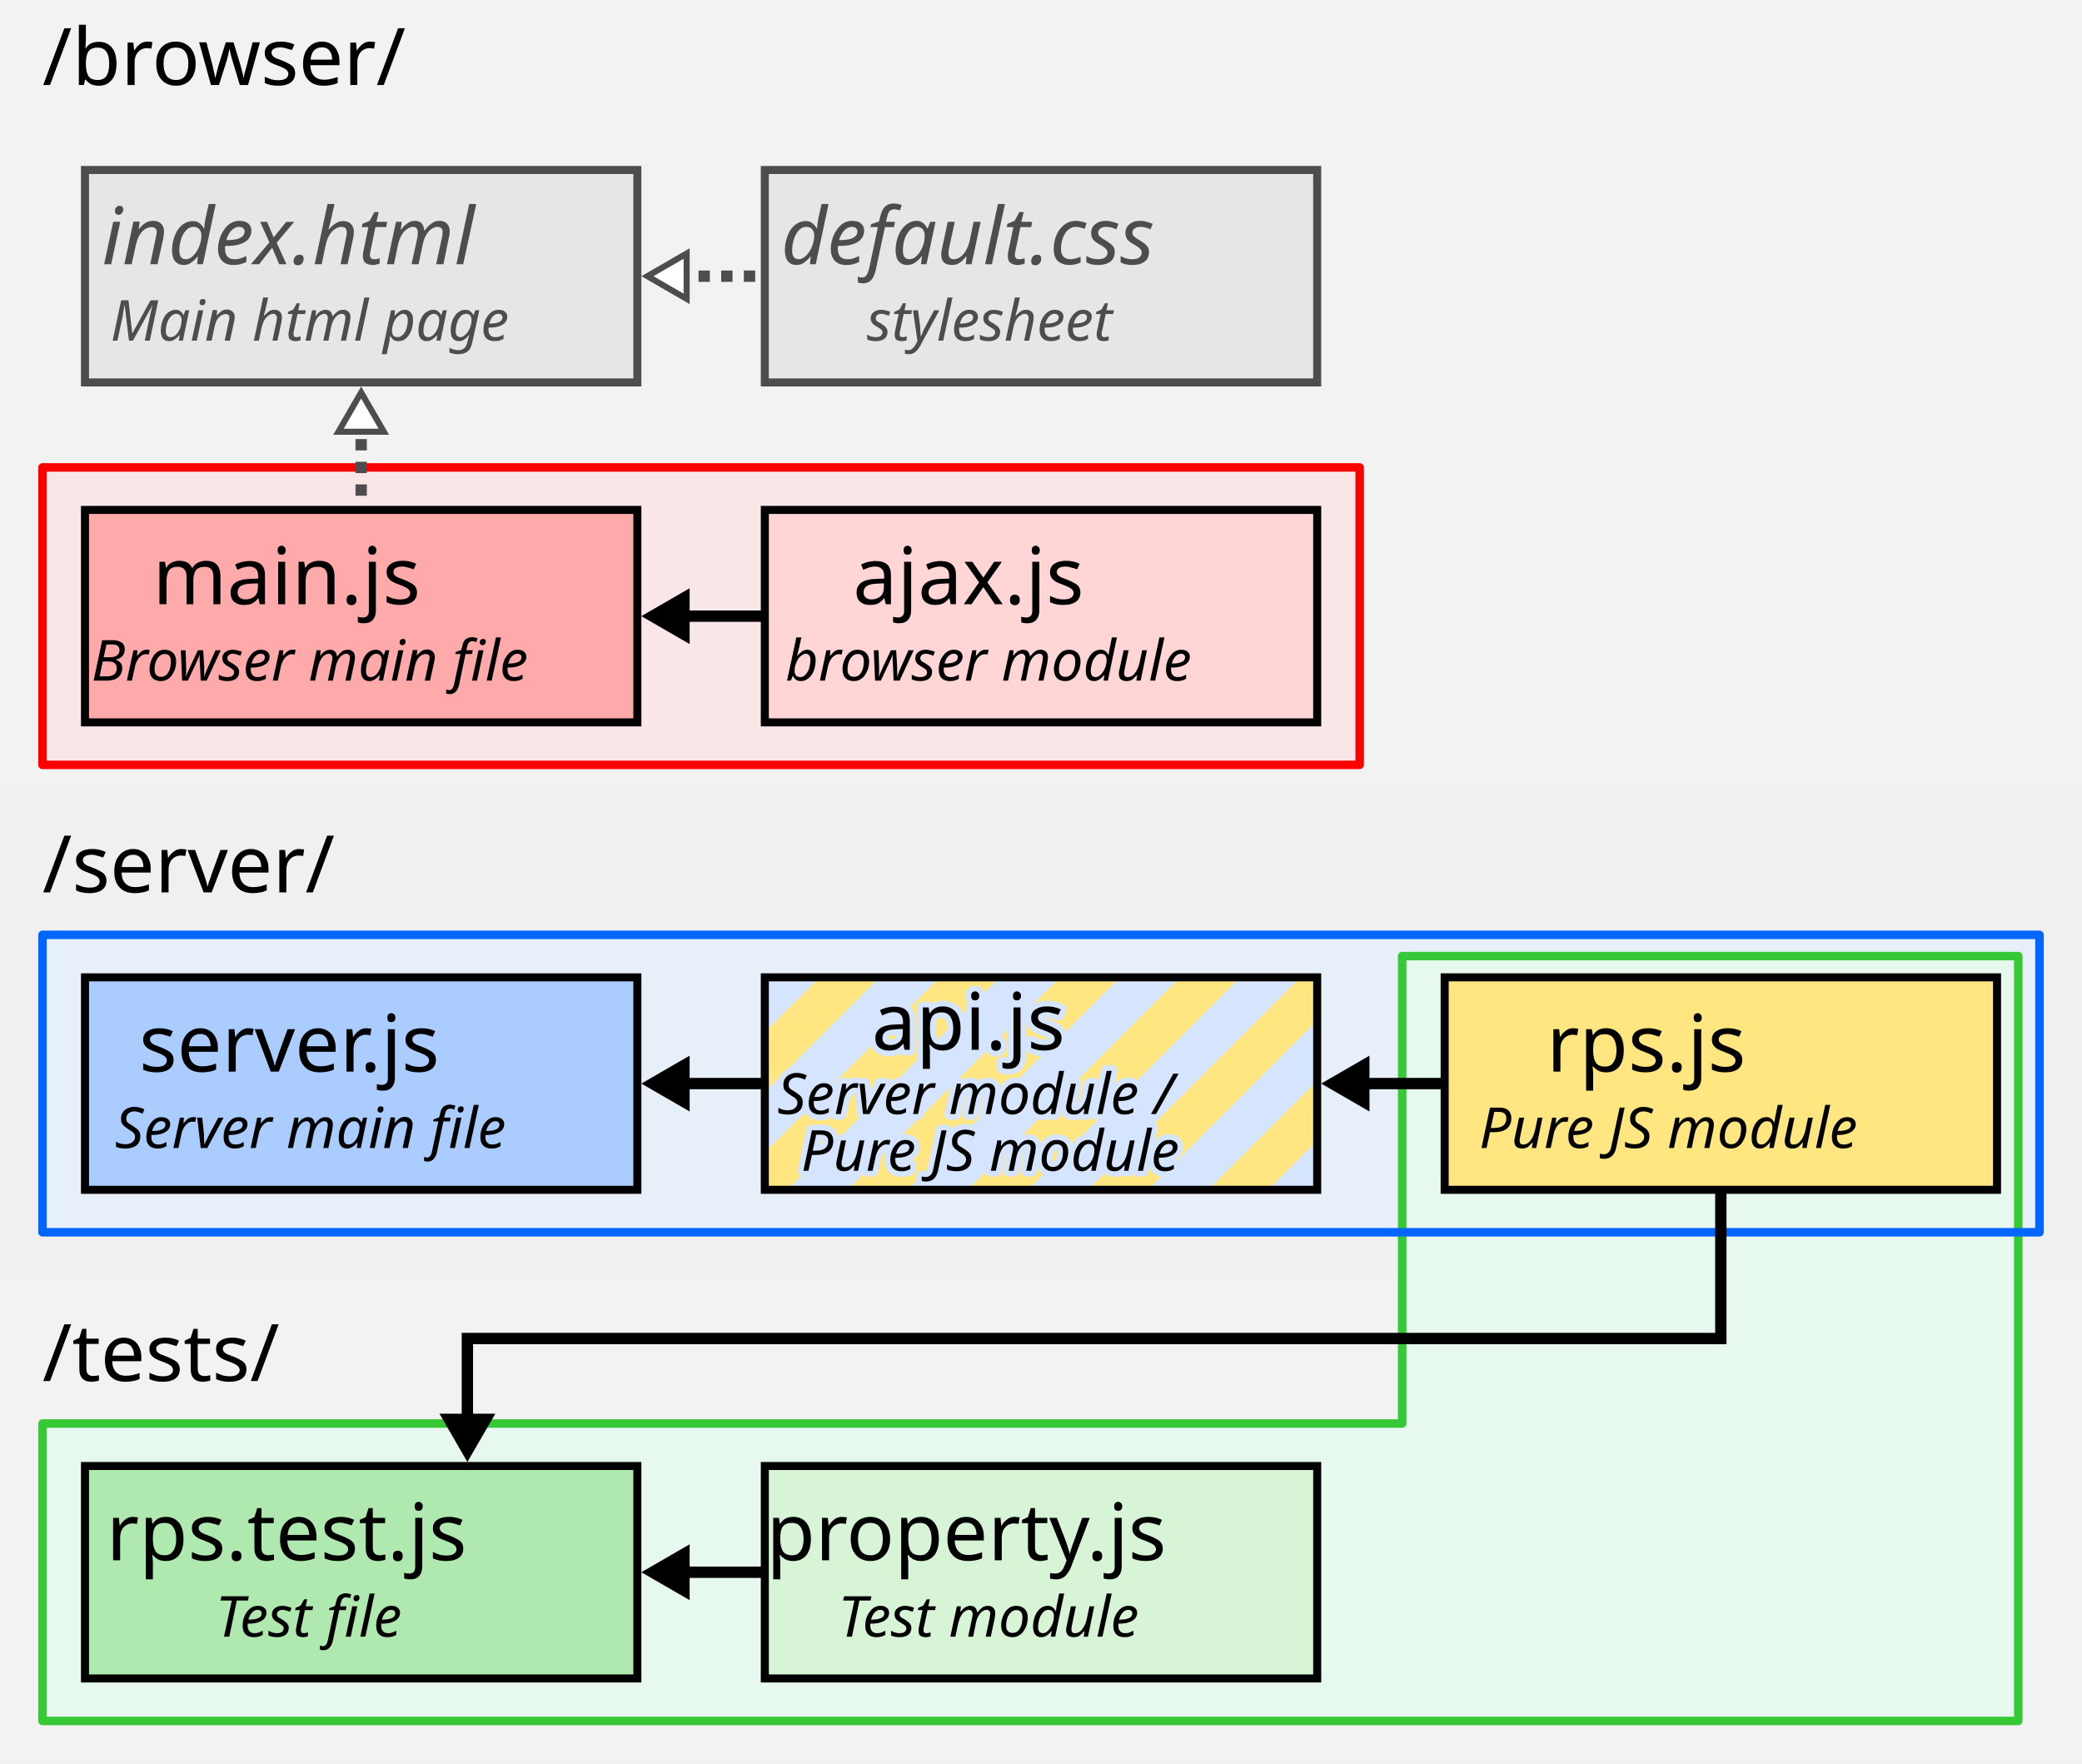
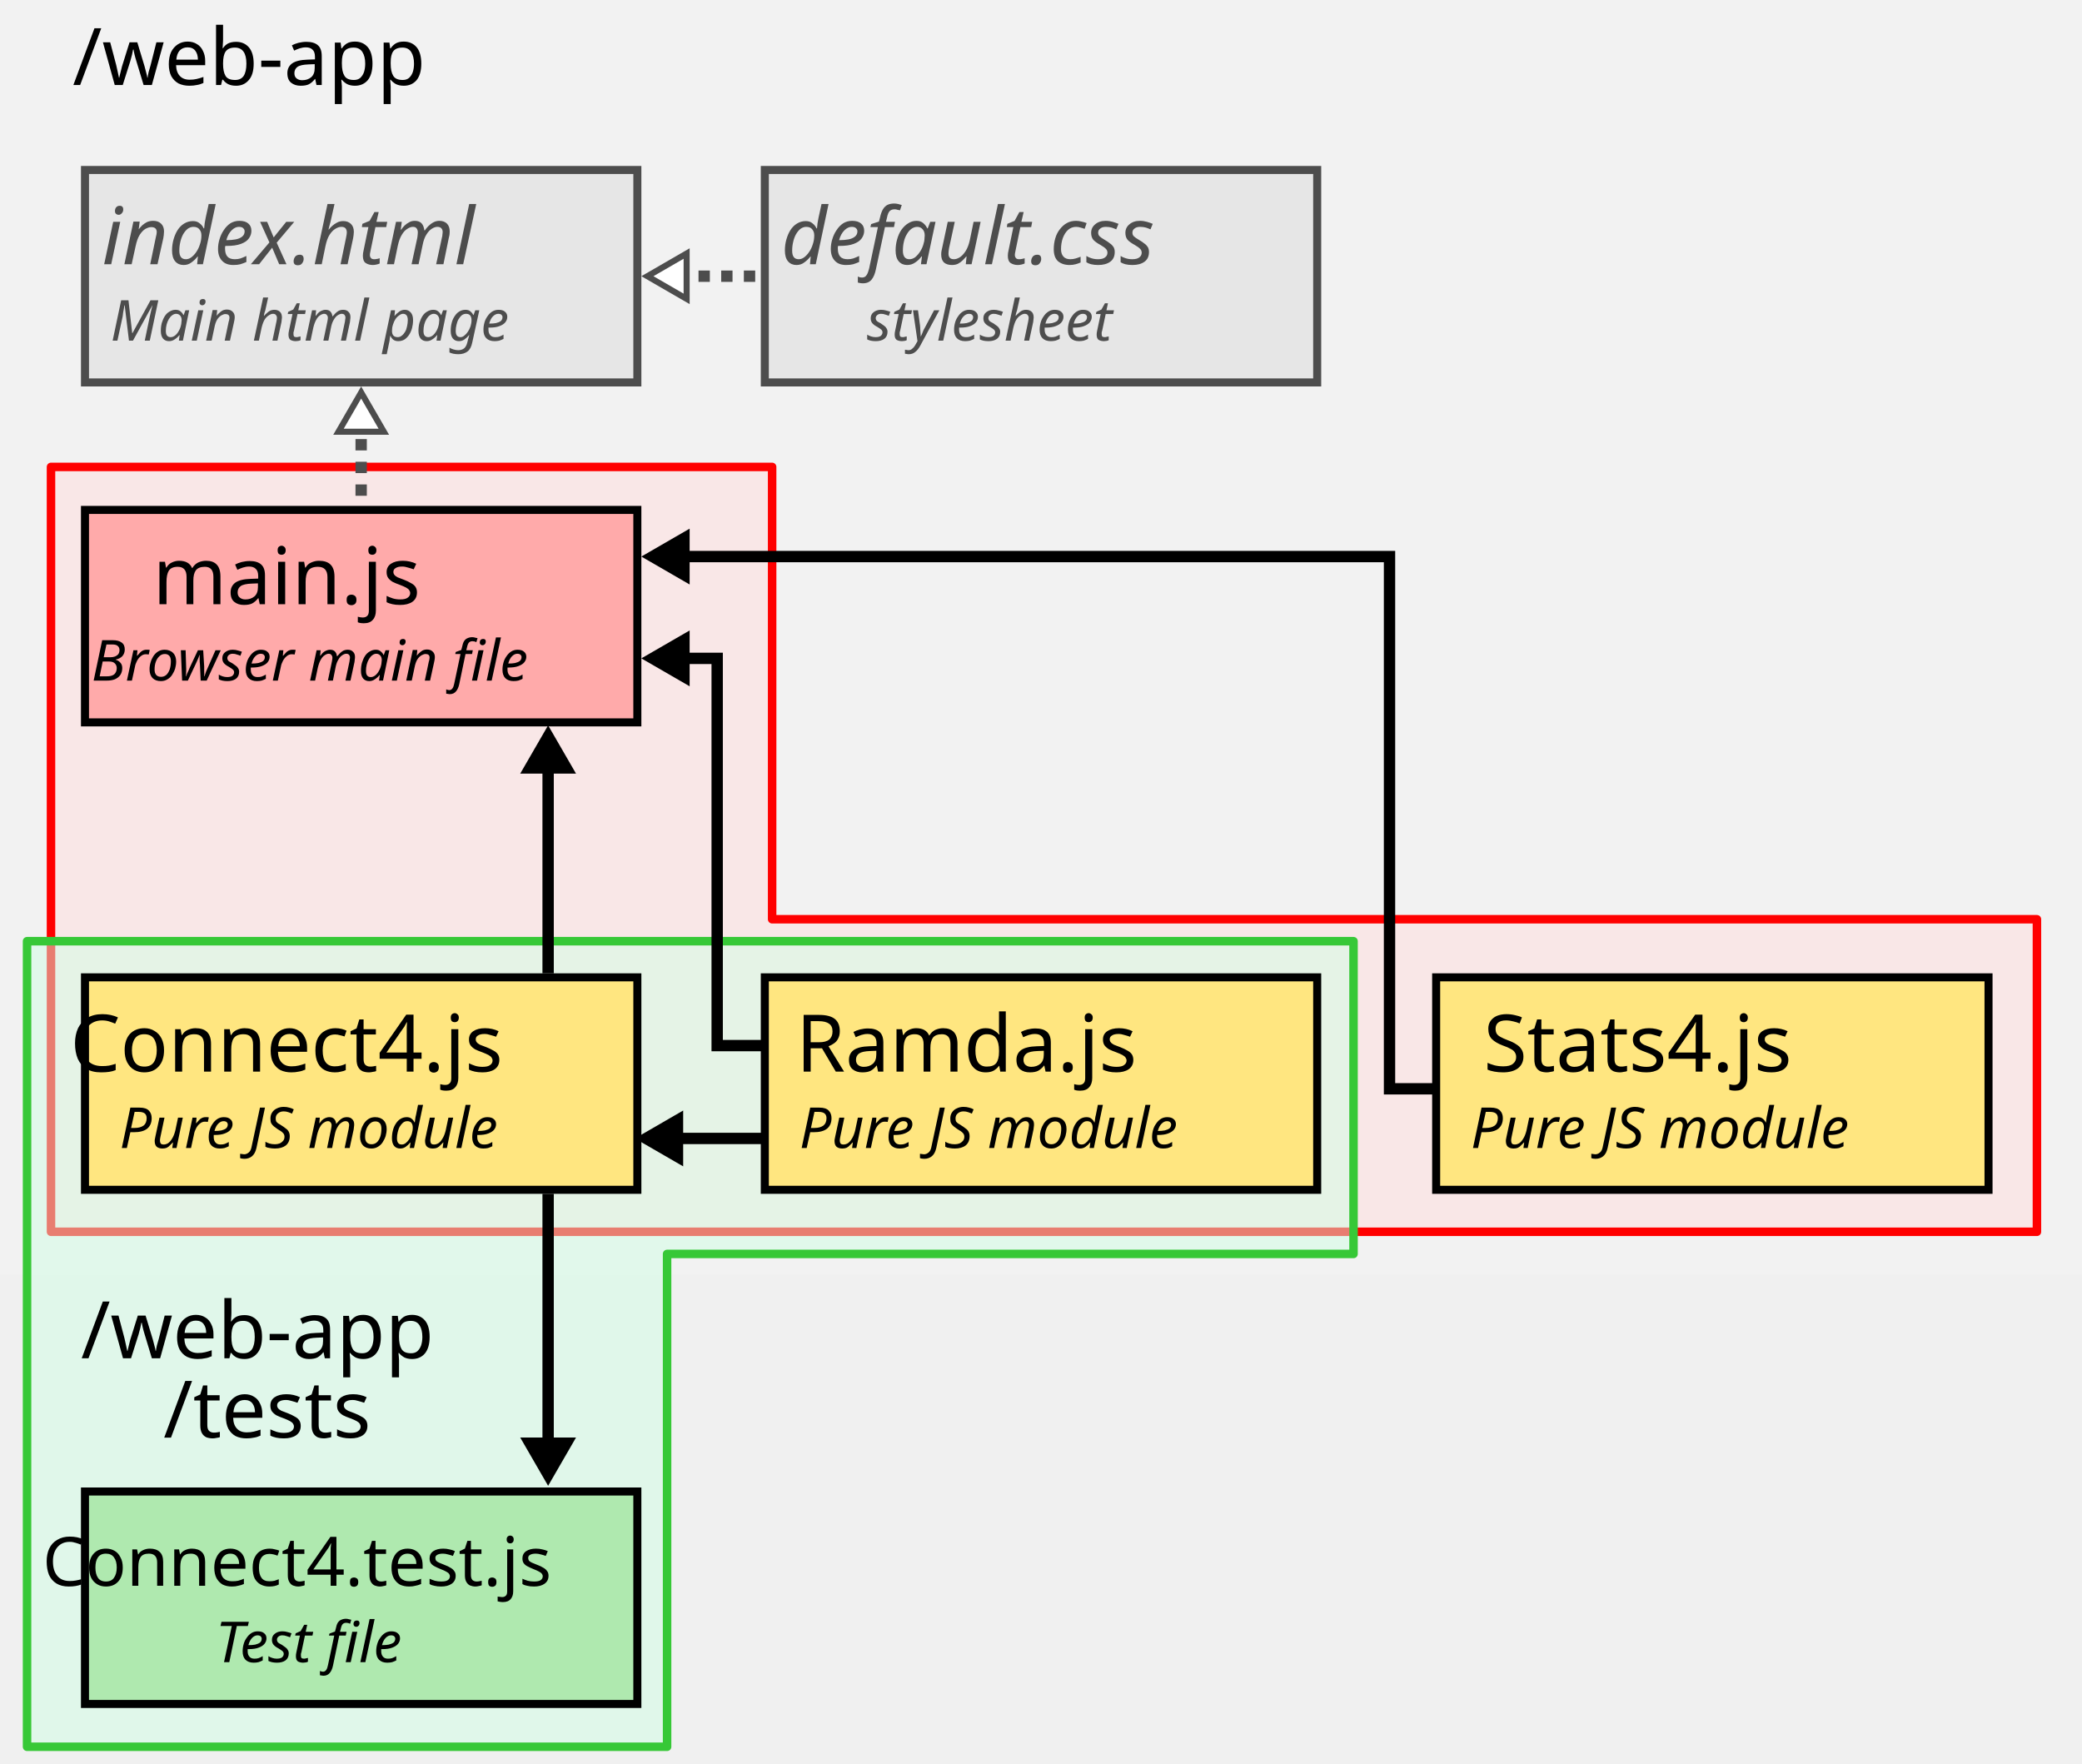
- <svg xmlns="http://www.w3.org/2000/svg" xmlns:xlink="http://www.w3.org/1999/xlink" width="490" height="415" viewBox="0 0 129.646 109.802" version="1.1" id="svg8">
+ <svg xmlns="http://www.w3.org/2000/svg" width="490" height="415" viewBox="0 0 129.646 109.802" version="1.1" id="svg8">
  <defs id="defs2">
    <marker style="overflow:visible" id="marker1906" refX="0.0" refY="0.0" orient="auto">
      <path transform="scale(-0.4) translate(-4.5,0)" style="fill-rule:evenodd;fill:#ffffff;stroke:#4d4d4d;stroke-width:1pt;stroke-opacity:1" d="M 5.77,0.0 L -2.88,5.0 L -2.88,-5.0 L 5.77,0.0 z " id="path1904" />
    </marker>
    <marker orient="auto" refY="0.0" refX="0.0" id="EmptyTriangleInM" style="overflow:visible">
      <path id="path1286" d="M 5.77,0.0 L -2.88,5.0 L -2.88,-5.0 L 5.77,0.0 z " style="fill-rule:evenodd;fill:#ffffff;stroke:#4d4d4d;stroke-width:1pt;stroke-opacity:1" transform="scale(-0.4) translate(-4.5,0)" />
    </marker>
    <marker style="overflow:visible" id="marker7962" refX="0" refY="0" orient="auto">
      <path transform="scale(-0.4)" style="fill:#000000;fill-opacity:1;fill-rule:evenodd;stroke:#000000;stroke-width:1pt;stroke-opacity:1" d="M 5.77,0 -2.88,5 V -5 Z" id="path7960" />
    </marker>
    <marker style="overflow:visible" id="marker5481" refX="0" refY="0" orient="auto">
      <path transform="scale(-0.4)" style="fill:#000000;fill-opacity:1;fill-rule:evenodd;stroke:#000000;stroke-width:1pt;stroke-opacity:1" d="M 5.77,0 -2.88,5 V -5 Z" id="path5479" />
    </marker>
    <marker style="overflow:visible" id="marker5271" refX="0" refY="0" orient="auto">
      <path transform="scale(-0.4)" style="fill:#000000;fill-opacity:1;fill-rule:evenodd;stroke:#000000;stroke-width:1pt;stroke-opacity:1" d="M 5.77,0 -2.88,5 V -5 Z" id="path5269" />
-     </marker>
-     <marker orient="auto" refY="0" refX="0" id="marker5067" style="overflow:visible">
-       <path id="path5065" d="M 5.77,0 -2.88,5 V -5 Z" style="fill:#000000;fill-opacity:1;fill-rule:evenodd;stroke:#000000;stroke-width:1pt;stroke-opacity:1" transform="scale(-0.4)" />
    </marker>
    <marker orient="auto" refY="0" refX="0" id="marker4869" style="overflow:visible">
      <path id="path4867" d="M 5.77,0 -2.88,5 V -5 Z" style="fill:#4d4d4d;fill-opacity:1;fill-rule:evenodd;stroke:#4d4d4d;stroke-width:1pt;stroke-opacity:1" transform="scale(-0.4)" />
    </marker>
    <marker style="overflow:visible" id="marker4311" refX="0" refY="0" orient="auto">
      <path transform="scale(-0.4)" style="fill:#000000;fill-opacity:1;fill-rule:evenodd;stroke:#000000;stroke-width:1pt;stroke-opacity:1" d="M 5.77,0 -2.88,5 V -5 Z" id="path4309" />
    </marker>
    <marker orient="auto" refY="0" refX="0" id="marker15187" style="overflow:visible">
      <path id="path15185" d="M 5.77,0 -2.88,5 V -5 Z" style="fill:#000000;fill-opacity:1;fill-rule:evenodd;stroke:#000000;stroke-width:1pt;stroke-opacity:1" transform="scale(-0.4)" />
    </marker>
    <marker orient="auto" refY="0" refX="0" id="marker14946" style="overflow:visible">
      <path id="path14944" d="M 5.77,0 -2.88,5 V -5 Z" style="fill:#afe9af;fill-opacity:1;fill-rule:evenodd;stroke:#000000;stroke-width:1pt;stroke-opacity:1" transform="scale(-0.4)" />
    </marker>
    <marker orient="auto" refY="0" refX="0" id="marker12534" style="overflow:visible">
      <path id="path12532" d="M 5.77,0 -2.88,5 V -5 Z" style="fill:#000000;fill-opacity:1;fill-rule:evenodd;stroke:#000000;stroke-width:1pt;stroke-opacity:1" transform="scale(-0.4)" />
    </marker>
    <marker orient="auto" refY="0" refX="0" id="marker10486" style="overflow:visible">
      <path id="path10484" d="M 5.77,0 -2.88,5 V -5 Z" style="fill:#000000;fill-opacity:1;fill-rule:evenodd;stroke:#000000;stroke-width:1pt;stroke-opacity:1" transform="scale(-0.4)" />
    </marker>
    <marker orient="auto" refY="0" refX="0" id="DotM" style="overflow:visible">
      <path id="path1035" d="m -2.5,-1 c 0,2.76 -2.24,5 -5,5 -2.76,0 -5,-2.24 -5,-5 0,-2.76 2.24,-5 5,-5 2.76,0 5,2.24 5,5 z" style="fill:#000000;fill-opacity:1;fill-rule:evenodd;stroke:#000000;stroke-width:1pt;stroke-opacity:1" transform="matrix(0.4,0,0,0.4,2.96,0.4)" />
    </marker>
    <marker orient="auto" refY="0" refX="0" id="DotS" style="overflow:visible">
      <path id="path1038" d="m -2.5,-1 c 0,2.76 -2.24,5 -5,5 -2.76,0 -5,-2.24 -5,-5 0,-2.76 2.24,-5 5,-5 2.76,0 5,2.24 5,5 z" style="fill:#000000;fill-opacity:1;fill-rule:evenodd;stroke:#000000;stroke-width:1pt;stroke-opacity:1" transform="matrix(0.2,0,0,0.2,1.48,0.2)" />
    </marker>
    <marker orient="auto" refY="0" refX="0" id="TriangleInS" style="overflow:visible">
      <path id="path1110" d="M 5.77,0 -2.88,5 V -5 Z" style="fill:#000000;fill-opacity:1;fill-rule:evenodd;stroke:#000000;stroke-width:1pt;stroke-opacity:1" transform="scale(-0.2)" />
    </marker>
    <marker orient="auto" refY="0" refX="0" id="Arrow2Sstart" style="overflow:visible">
      <path id="path1001" style="fill:#000000;fill-opacity:1;fill-rule:evenodd;stroke:#000000;stroke-width:0.625;stroke-linejoin:round;stroke-opacity:1" d="M 8.719,4.034 -2.207,0.016 8.719,-4.002 c -1.745,2.372 -1.735,5.617 -6e-7,8.035 z" transform="matrix(0.3,0,0,0.3,-0.69,0)" />
    </marker>
    <marker orient="auto" refY="0" refX="0" id="marker1353" style="overflow:visible">
      <path id="path1351" style="fill:#000000;fill-opacity:1;fill-rule:evenodd;stroke:#000000;stroke-width:0.625;stroke-linejoin:round;stroke-opacity:1" d="M 8.719,4.034 -2.207,0.016 8.719,-4.002 c -1.745,2.372 -1.735,5.617 -6e-7,8.035 z" transform="scale(0.6)" />
    </marker>
    <marker orient="auto" refY="0" refX="0" id="marker1313" style="overflow:visible">
      <path id="path1311" style="fill:#000000;fill-opacity:1;fill-rule:evenodd;stroke:#000000;stroke-width:0.625;stroke-linejoin:round;stroke-opacity:1" d="M 8.719,4.034 -2.207,0.016 8.719,-4.002 c -1.745,2.372 -1.735,5.617 -6e-7,8.035 z" transform="scale(0.6)" />
    </marker>
    <marker orient="auto" refY="0" refX="0" id="Arrow2Mstart" style="overflow:visible">
      <path id="path995" style="fill:#000000;fill-opacity:1;fill-rule:evenodd;stroke:#000000;stroke-width:0.625;stroke-linejoin:round;stroke-opacity:1" d="M 8.719,4.034 -2.207,0.016 8.719,-4.002 c -1.745,2.372 -1.735,5.617 -6e-7,8.035 z" transform="scale(0.6)" />
    </marker>
    <marker orient="auto" refY="0" refX="0" id="Arrow2Lstart" style="overflow:visible">
      <path id="path989" style="fill:#000000;fill-opacity:1;fill-rule:evenodd;stroke:#000000;stroke-width:0.625;stroke-linejoin:round;stroke-opacity:1" d="M 8.719,4.034 -2.207,0.016 8.719,-4.002 c -1.745,2.372 -1.735,5.617 -6e-7,8.035 z" transform="matrix(1.1,0,0,1.1,1.1,0)" />
    </marker>
    <marker orient="auto" refY="0" refX="0" id="TriangleOutL" style="overflow:visible">
      <path id="path1113" d="M 5.77,0 -2.88,5 V -5 Z" style="fill:#000000;fill-opacity:1;fill-rule:evenodd;stroke:#000000;stroke-width:1pt;stroke-opacity:1" transform="scale(0.8)" />
    </marker>
    <marker style="overflow:visible" id="marker4273-6" refX="0" refY="0" orient="auto">
      <path transform="scale(-0.4)" style="fill:#000000;fill-opacity:1;fill-rule:evenodd;stroke:#000000;stroke-width:1pt;stroke-opacity:1" d="M 5.77,0 -2.88,5 V -5 Z" id="path4271-0" />
    </marker>
    <marker orient="auto" refY="0" refX="0" id="marker12534-7" style="overflow:visible">
      <path id="path12532-5" d="M 5.77,0 -2.88,5 V -5 Z" style="fill:#000000;fill-opacity:1;fill-rule:evenodd;stroke:#000000;stroke-width:1pt;stroke-opacity:1" transform="scale(-0.4)" />
    </marker>
    <marker orient="auto" refY="0" refX="0" id="marker12534-2" style="overflow:visible">
      <path id="path12532-2" d="M 5.77,0 -2.88,5 V -5 Z" style="fill:#000000;fill-opacity:1;fill-rule:evenodd;stroke:#000000;stroke-width:1pt;stroke-opacity:1" transform="scale(-0.4)" />
    </marker>
    <marker orient="auto" refY="0" refX="0" id="marker12534-5" style="overflow:visible">
      <path id="path12532-6" d="M 5.77,0 -2.88,5 V -5 Z" style="fill:#000000;fill-opacity:1;fill-rule:evenodd;stroke:#000000;stroke-width:1pt;stroke-opacity:1" transform="scale(-0.4)" />
    </marker>
    <clipPath clipPathUnits="userSpaceOnUse" id="clipPath3183">
      <rect style="opacity:1;vector-effect:none;fill:#d5e5ff;fill-opacity:1;stroke:none;stroke-width:0.5;stroke-linecap:butt;stroke-linejoin:miter;stroke-miterlimit:4;stroke-dasharray:none;stroke-dashoffset:0;stroke-opacity:1" id="rect3185" width="34.396" height="13.229" x="-173.849" y="99.335" transform="rotate(-45)" />
    </clipPath>
    <marker style="overflow:visible" id="marker10348-6" refX="0" refY="0" orient="auto">
      <path transform="scale(-0.4)" style="fill:#000000;fill-opacity:1;fill-rule:evenodd;stroke:#000000;stroke-width:1pt;stroke-opacity:1" d="M 5.77,0 -2.88,5 V -5 Z" id="path10346-1" />
    </marker>
    <clipPath clipPathUnits="userSpaceOnUse" id="clipPath512">
      <rect y="183.049" x="-70.527" height="22.49" width="42.333" id="rect514" style="opacity:1;vector-effect:none;fill:#f2f2f2;fill-opacity:1;stroke:none;stroke-width:0.5;stroke-linecap:butt;stroke-linejoin:miter;stroke-miterlimit:4;stroke-dasharray:none;stroke-dashoffset:0;stroke-opacity:1" />
    </clipPath>
  </defs>
  <g id="layer1" transform="translate(-18.94968,-176.6146)">
-     <path id="path1711" d="M 21.596,234.823 H 145.95 v 18.521 H 21.596 Z" style="opacity:1;vector-effect:none;fill:#e7eff9;fill-opacity:1;stroke:none;stroke-width:0.529;stroke-linecap:butt;stroke-linejoin:round;stroke-miterlimit:4;stroke-dasharray:none;stroke-dashoffset:0;stroke-opacity:1" />
-     <rect y="176.615" x="18.95" height="48.948" width="129.646" id="rect8801" style="opacity:1;vector-effect:none;fill:#f2f2f2;fill-opacity:1;stroke:none;stroke-width:0.5;stroke-linecap:butt;stroke-linejoin:miter;stroke-miterlimit:4;stroke-dasharray:none;stroke-dashoffset:0;stroke-opacity:1" />
-     <path style="fill:#f9e7e7;fill-opacity:1;stroke:#ff0000;stroke-width:0.529;stroke-linecap:round;stroke-linejoin:round;stroke-miterlimit:4;stroke-dasharray:none;stroke-opacity:1" d="m 21.596,205.719 h 82.021 l 0,18.521 H 21.596 Z" id="path516" />
-     <rect style="opacity:1;vector-effect:none;fill:#f2f2f2;fill-opacity:1;stroke:none;stroke-width:0.5;stroke-linecap:butt;stroke-linejoin:miter;stroke-miterlimit:4;stroke-dasharray:none;stroke-dashoffset:0;stroke-opacity:1" id="rect8680" width="129.646" height="30.427" x="18.95" y="255.99" />
-     <path style="opacity:1;vector-effect:none;fill:#e7f8ee;fill-opacity:1;stroke:#37c837;stroke-width:0.529;stroke-linecap:butt;stroke-linejoin:round;stroke-miterlimit:4;stroke-dasharray:none;stroke-dashoffset:0;stroke-opacity:1" d="m 21.596,265.25 h 84.667 v -29.104 h 38.365 v 47.625 H 21.596 Z" id="path520" />
-     <text xml:space="preserve" style="font-style:normal;font-variant:normal;font-weight:normal;font-stretch:normal;font-size:4.939px;line-height:1;font-family:'Fira Sans';-inkscape-font-specification:'Fira Sans';text-align:start;letter-spacing:0px;word-spacing:0px;text-anchor:start;fill:#000000;fill-opacity:1;stroke:none;stroke-width:0.265" x="21.596" y="232.177" id="text24-3">
-       <tspan x="21.596" y="232.177" style="font-style:normal;font-variant:normal;font-weight:normal;font-stretch:normal;font-size:4.939px;line-height:1;font-family:'Fira Sans';-inkscape-font-specification:'Fira Sans';text-align:start;text-anchor:start;stroke-width:0.265" id="tspan22-7">/server/</tspan>
+     <rect y="176.615" x="18.95" height="79.375" width="129.646" id="rect8801" style="opacity:1;vector-effect:none;fill:#f2f2f2;fill-opacity:1;stroke:none;stroke-width:0.5;stroke-linecap:butt;stroke-linejoin:miter;stroke-miterlimit:4;stroke-dasharray:none;stroke-dashoffset:0;stroke-opacity:1" />
+     <path style="font-variation-settings:normal;opacity:1;vector-effect:none;fill:#f9e7e7;fill-opacity:1;stroke:#ff0000;stroke-width:0.529;stroke-linecap:round;stroke-linejoin:round;stroke-miterlimit:4;stroke-dasharray:none;stroke-dashoffset:0;stroke-opacity:1;-inkscape-stroke:none;stop-color:#000000;stop-opacity:1" d="M 145.789,233.852 H 67.03 V 205.687 H 22.125 v 47.625 H 145.789 Z" id="path520" />
+     <text xml:space="preserve" style="font-style:normal;font-variant:normal;font-weight:normal;font-stretch:normal;font-size:4.939px;line-height:1;font-family:'Fira Sans';-inkscape-font-specification:'Fira Sans';text-align:start;letter-spacing:0px;word-spacing:0px;text-anchor:start;fill:#000000;fill-opacity:1;stroke:none;stroke-width:0.265" x="23.473" y="181.906" id="text177">
+       <tspan x="23.473" y="181.906" style="font-style:normal;font-variant:normal;font-weight:normal;font-stretch:normal;font-size:4.939px;line-height:1;font-family:'Fira Sans';-inkscape-font-specification:'Fira Sans';text-align:start;text-anchor:start;stroke-width:0.265" id="tspan175">/web-app</tspan>
    </text>
-     <text xml:space="preserve" style="font-style:normal;font-variant:normal;font-weight:normal;font-stretch:normal;font-size:4.939px;line-height:1;font-family:'Fira Sans';-inkscape-font-specification:'Fira Sans';text-align:start;letter-spacing:0px;word-spacing:0px;text-anchor:start;fill:#000000;fill-opacity:1;stroke:none;stroke-width:0.265" x="21.596" y="181.906" id="text177">
-       <tspan x="21.596" y="181.906" style="font-style:normal;font-variant:normal;font-weight:normal;font-stretch:normal;font-size:4.939px;line-height:1;font-family:'Fira Sans';-inkscape-font-specification:'Fira Sans';text-align:start;text-anchor:start;stroke-width:0.265" id="tspan175">/browser/</tspan>
-     </text>
-     <text id="text173" y="262.604" x="21.596" style="font-style:normal;font-variant:normal;font-weight:normal;font-stretch:normal;font-size:4.939px;line-height:1;font-family:'Fira Sans';-inkscape-font-specification:'Fira Sans';text-align:start;letter-spacing:0px;word-spacing:0px;text-anchor:start;fill:#000000;fill-opacity:1;stroke:none;stroke-width:0.265" xml:space="preserve">
-       <tspan id="tspan171" style="font-style:normal;font-variant:normal;font-weight:normal;font-stretch:normal;font-size:4.939px;line-height:1;font-family:'Fira Sans';-inkscape-font-specification:'Fira Sans';text-align:start;text-anchor:start;stroke-width:0.265" y="262.604" x="21.596">/tests/</tspan>
-     </text>
-     <g id="g3029" transform="translate(239.158,63.50002)">
-       <rect y="204.396" x="-172.583" height="13.229" width="34.396" id="rect300" style="opacity:1;vector-effect:none;fill:#d7f4d7;fill-opacity:1;stroke:#000000;stroke-width:0.5;stroke-linecap:butt;stroke-linejoin:miter;stroke-miterlimit:4;stroke-dasharray:none;stroke-dashoffset:0;stroke-opacity:1" />
-       <text id="text304" y="210.263" x="-155.534" style="font-style:normal;font-variant:normal;font-weight:normal;font-stretch:normal;font-size:4.939px;line-height:1;font-family:'Fira Sans';-inkscape-font-specification:'Fira Sans';text-align:center;letter-spacing:0px;word-spacing:0px;text-anchor:middle;fill:#000000;fill-opacity:1;stroke:none;stroke-width:0.265" xml:space="preserve">
-         <tspan id="tspan302" style="font-style:normal;font-variant:normal;font-weight:normal;font-stretch:normal;font-size:4.939px;line-height:1;font-family:'Fira Sans';-inkscape-font-specification:'Fira Sans';text-align:center;text-anchor:middle;stroke-width:0.265" y="210.263" x="-155.534">property.js</tspan>
-       </text>
-       <text xml:space="preserve" style="font-style:normal;font-variant:normal;font-weight:normal;font-stretch:normal;font-size:3.528px;line-height:1;font-family:'Fira Sans';-inkscape-font-specification:'Fira Sans';text-align:center;letter-spacing:0px;word-spacing:0px;text-anchor:middle;fill:#000000;fill-opacity:1;stroke:none;stroke-width:0.265" x="-155.447" y="215.026" id="text355">
-         <tspan x="-155.447" y="215.026" style="font-style:italic;font-variant:normal;font-weight:normal;font-stretch:normal;font-size:3.528px;line-height:1;font-family:'Fira Sans';-inkscape-font-specification:'Fira Sans';text-align:center;text-anchor:middle;stroke-width:0.265" id="tspan353">Test module</tspan>
-       </text>
-     </g>
-     <g id="g3036" transform="translate(157.1372,63.50002)">
+     <path style="font-variation-settings:normal;opacity:1;vector-effect:none;fill:#cfffe4;fill-opacity:0.491;stroke:#37c837;stroke-width:0.529;stroke-linecap:butt;stroke-linejoin:round;stroke-miterlimit:4;stroke-dasharray:none;stroke-dashoffset:0;stroke-opacity:1;-inkscape-stroke:none;stop-color:#000000;stop-opacity:1" d="m 20.634,235.218 h 82.6 l 0,19.474 H 60.489 l 0,30.686 H 20.634 Z" id="path516" />
+     <g id="g3036" transform="translate(157.1372,65.08752)">
      <rect style="opacity:1;vector-effect:none;fill:#afe9af;fill-opacity:1;stroke:#000000;stroke-width:0.5;stroke-linecap:butt;stroke-linejoin:miter;stroke-miterlimit:4;stroke-dasharray:none;stroke-dashoffset:0;stroke-opacity:1" id="rect308" width="34.396" height="13.229" x="-132.896" y="204.396" />
-       <text xml:space="preserve" style="font-style:normal;font-variant:normal;font-weight:normal;font-stretch:normal;font-size:4.939px;line-height:1;font-family:'Fira Sans';-inkscape-font-specification:'Fira Sans';text-align:center;letter-spacing:0px;word-spacing:0px;text-anchor:middle;fill:#000000;fill-opacity:1;stroke:none;stroke-width:0.265" x="-115.846" y="210.263" id="text312">
-         <tspan x="-115.846" y="210.263" style="font-style:normal;font-variant:normal;font-weight:normal;font-stretch:normal;font-size:4.939px;line-height:1;font-family:'Fira Sans';-inkscape-font-specification:'Fira Sans';text-align:center;text-anchor:middle;stroke-width:0.265" id="tspan310">rps.test.js</tspan>
+       <text xml:space="preserve" style="font-style:normal;font-variant:normal;font-weight:normal;font-stretch:normal;font-size:4.233px;line-height:1;font-family:'Fira Sans';-inkscape-font-specification:'Fira Sans';text-align:center;letter-spacing:0px;word-spacing:0px;text-anchor:middle;fill:#000000;fill-opacity:1;stroke:none;stroke-width:0.265" x="-115.846" y="210.263" id="text312">
+         <tspan x="-115.846" y="210.263" style="font-style:normal;font-variant:normal;font-weight:normal;font-stretch:normal;font-size:4.233px;line-height:1;font-family:'Fira Sans';-inkscape-font-specification:'Fira Sans';text-align:center;text-anchor:middle;stroke-width:0.265" id="tspan310">Connect4.test.js</tspan>
      </text>
      <text id="text407" y="215.026" x="-115.76" style="font-style:normal;font-variant:normal;font-weight:normal;font-stretch:normal;font-size:3.528px;line-height:1;font-family:'Fira Sans';-inkscape-font-specification:'Fira Sans';text-align:center;letter-spacing:0px;word-spacing:0px;text-anchor:middle;fill:#000000;fill-opacity:1;stroke:none;stroke-width:0.265" xml:space="preserve">
        <tspan id="tspan405" style="font-style:italic;font-variant:normal;font-weight:normal;font-stretch:normal;font-size:3.528px;line-height:1;font-family:'Fira Sans';-inkscape-font-specification:'Fira Sans';text-align:center;text-anchor:middle;stroke-width:0.265" y="215.026" x="-115.76">Test file</tspan>
      </text>
    </g>
-     <g id="g3043" transform="translate(202.1164,33.07293)">
+     <g id="g3043" transform="translate(117.4497,33.07293)">
      <rect style="opacity:1;vector-effect:none;fill:#ffe680;fill-opacity:1;stroke:#000000;stroke-width:0.5;stroke-linecap:butt;stroke-linejoin:miter;stroke-miterlimit:4;stroke-dasharray:none;stroke-dashoffset:0;stroke-opacity:1" id="rect278" width="34.396" height="13.229" x="-93.208" y="204.396" />
      <text xml:space="preserve" style="font-style:normal;font-variant:normal;font-weight:normal;font-stretch:normal;font-size:4.939px;line-height:1;font-family:'Fira Sans';-inkscape-font-specification:'Fira Sans';text-align:center;letter-spacing:0px;word-spacing:0px;text-anchor:middle;fill:#000000;fill-opacity:1;stroke:none;stroke-width:0.265" x="-76.159" y="210.263" id="text282">
-         <tspan x="-76.159" y="210.263" style="font-style:normal;font-variant:normal;font-weight:normal;font-stretch:normal;font-size:4.939px;line-height:1;font-family:'Fira Sans';-inkscape-font-specification:'Fira Sans';text-align:center;text-anchor:middle;stroke-width:0.265" id="tspan280">rps.js</tspan>
+         <tspan x="-76.159" y="210.263" style="font-style:normal;font-variant:normal;font-weight:normal;font-stretch:normal;font-size:4.939px;line-height:1;font-family:'Fira Sans';-inkscape-font-specification:'Fira Sans';text-align:center;text-anchor:middle;stroke-width:0.265" id="tspan280">Connect4.js</tspan>
      </text>
      <text xml:space="preserve" style="font-style:normal;font-variant:normal;font-weight:normal;font-stretch:normal;font-size:3.528px;line-height:1;font-family:'Fira Sans';-inkscape-font-specification:'Fira Sans';text-align:center;letter-spacing:0px;word-spacing:0px;text-anchor:middle;fill:#000000;fill-opacity:1;stroke:none;stroke-width:0.265" x="-76.072" y="215.026" id="text411">
        <tspan x="-76.072" y="215.026" style="font-style:italic;font-variant:normal;font-weight:normal;font-stretch:normal;font-size:3.528px;line-height:1;font-family:'Fira Sans';-inkscape-font-specification:'Fira Sans';text-align:center;text-anchor:middle;stroke-width:0.265" id="tspan409">Pure JS module</tspan>
-       </text>
-     </g>
-     <g id="g3235" transform="translate(130.0747,22.4896)">
-       <g clip-path="url(#clipPath3183)" transform="rotate(45,-84.42022,191.0256)" id="g3148">
-         <g id="g3125" transform="matrix(1,0,0,1.454545,0,-92.90715)" style="stroke-width:0.829">
-           <rect y="175.292" x="-52.917" height="29.104" width="2.646" id="rect3087" style="opacity:1;vector-effect:none;fill:#d5e5ff;fill-opacity:1;stroke:none;stroke-width:0.415;stroke-linecap:butt;stroke-linejoin:miter;stroke-miterlimit:4;stroke-dasharray:none;stroke-dashoffset:0;stroke-opacity:1" />
-           <rect style="opacity:1;vector-effect:none;fill:#ffe680;fill-opacity:1;stroke:none;stroke-width:0.415;stroke-linecap:butt;stroke-linejoin:miter;stroke-miterlimit:4;stroke-dasharray:none;stroke-dashoffset:0;stroke-opacity:1" id="rect3089" width="2.646" height="29.104" x="-50.271" y="175.292" />
-         </g>
-         <use height="100%" width="100%" transform="translate(5.291665,3.6901042e-6)" id="use3129" xlink:href="#g3125" y="0" x="0" />
-         <use height="100%" width="100%" transform="translate(10.58333,3.6901042e-6)" id="use3131" xlink:href="#g3125" y="0" x="0" />
-         <use height="100%" width="100%" transform="translate(15.875,3.6901042e-6)" id="use3133" xlink:href="#g3125" y="0" x="0" />
-         <use height="100%" width="100%" transform="translate(21.16666,3.6901042e-6)" id="use3135" xlink:href="#g3125" y="0" x="0" />
-         <use x="0" y="0" xlink:href="#g3125" id="use3127" transform="translate(26.45833,3.6901042e-6)" width="100%" height="100%" />
-         <use height="100%" width="100%" transform="translate(31.75,3.6901042e-6)" id="use3137" xlink:href="#g3125" y="0" x="0" />
-       </g>
-       <text xml:space="preserve" style="font-style:normal;font-variant:normal;font-weight:normal;font-stretch:normal;font-size:4.939px;line-height:1;font-family:'Fira Sans';-inkscape-font-specification:'Fira Sans';text-align:center;letter-spacing:0px;word-spacing:0px;text-anchor:middle;fill:none;fill-opacity:1;stroke:#d5e5ff;stroke-width:0.706;stroke-linecap:round;stroke-linejoin:round;stroke-miterlimit:4;stroke-dasharray:none" x="-46.327" y="219.491" id="text3201">
-         <tspan x="-46.327" y="219.491" style="font-style:normal;font-variant:normal;font-weight:normal;font-stretch:normal;font-size:4.939px;line-height:1;font-family:'Fira Sans';-inkscape-font-specification:'Fira Sans';text-align:center;text-anchor:middle;fill:none;stroke:#d5e5ff;stroke-width:0.706;stroke-linecap:round;stroke-linejoin:round;stroke-miterlimit:4;stroke-dasharray:none" id="tspan3199">api.js</tspan>
-       </text>
-       <text xml:space="preserve" style="font-style:normal;font-variant:normal;font-weight:normal;font-stretch:normal;font-size:3.528px;line-height:1;font-family:'Fira Sans';-inkscape-font-specification:'Fira Sans';text-align:center;letter-spacing:0px;word-spacing:0px;text-anchor:middle;fill:none;fill-opacity:1;stroke:#d5e5ff;stroke-width:0.706;stroke-linecap:round;stroke-linejoin:round;stroke-miterlimit:4;stroke-dasharray:none" x="-46.253" y="223.492" id="text3197">
-         <tspan x="-46.253" y="223.492" style="font-style:italic;font-variant:normal;font-weight:normal;font-stretch:normal;font-size:3.528px;line-height:1;font-family:'Fira Sans';-inkscape-font-specification:'Fira Sans';text-align:center;text-anchor:middle;fill:none;stroke:#d5e5ff;stroke-width:0.706;stroke-linecap:round;stroke-linejoin:round;stroke-miterlimit:4;stroke-dasharray:none" id="tspan3193">Server module /</tspan>
-         <tspan id="tspan3195" x="-46.253" y="227.02" style="font-style:italic;font-variant:normal;font-weight:normal;font-stretch:normal;font-size:3.528px;line-height:1;font-family:'Fira Sans';-inkscape-font-specification:'Fira Sans';text-align:center;text-anchor:middle;fill:none;stroke:#d5e5ff;stroke-width:0.706;stroke-linecap:round;stroke-linejoin:round;stroke-miterlimit:4;stroke-dasharray:none">Pure JS module</tspan>
-       </text>
-       <rect y="214.979" x="-63.5" height="13.229" width="34.396" id="rect251" style="opacity:1;vector-effect:none;fill:none;fill-opacity:1;stroke:#000000;stroke-width:0.5;stroke-linecap:butt;stroke-linejoin:miter;stroke-miterlimit:4;stroke-dasharray:none;stroke-dashoffset:0;stroke-opacity:1" />
-       <text id="text255" y="219.491" x="-46.327" style="font-style:normal;font-variant:normal;font-weight:normal;font-stretch:normal;font-size:4.939px;line-height:1;font-family:'Fira Sans';-inkscape-font-specification:'Fira Sans';text-align:center;letter-spacing:0px;word-spacing:0px;text-anchor:middle;fill:#000000;fill-opacity:1;stroke:none;stroke-width:0.265" xml:space="preserve">
-         <tspan id="tspan253" style="font-style:normal;font-variant:normal;font-weight:normal;font-stretch:normal;font-size:4.939px;line-height:1;font-family:'Fira Sans';-inkscape-font-specification:'Fira Sans';text-align:center;text-anchor:middle;stroke-width:0.265" y="219.491" x="-46.327">api.js</tspan>
-       </text>
-       <text id="text415" y="223.492" x="-46.253" style="font-style:normal;font-variant:normal;font-weight:normal;font-stretch:normal;font-size:3.528px;line-height:1;font-family:'Fira Sans';-inkscape-font-specification:'Fira Sans';text-align:center;letter-spacing:0px;word-spacing:0px;text-anchor:middle;fill:#000000;fill-opacity:1;stroke:none;stroke-width:0.265" xml:space="preserve">
-         <tspan id="tspan413" style="font-style:italic;font-variant:normal;font-weight:normal;font-stretch:normal;font-size:3.528px;line-height:1;font-family:'Fira Sans';-inkscape-font-specification:'Fira Sans';text-align:center;text-anchor:middle;stroke-width:0.265" y="223.492" x="-46.253">Server module /</tspan>
-         <tspan style="font-style:italic;font-variant:normal;font-weight:normal;font-stretch:normal;font-size:3.528px;line-height:1;font-family:'Fira Sans';-inkscape-font-specification:'Fira Sans';text-align:center;text-anchor:middle;stroke-width:0.265" y="227.02" x="-46.253" id="tspan3189">Pure JS module</tspan>
-       </text>
-     </g>
-     <g id="g3057" transform="translate(38.07469,33.07293)">
-       <rect style="opacity:1;vector-effect:none;fill:#aaccff;fill-opacity:1;stroke:#000000;stroke-width:0.5;stroke-linecap:butt;stroke-linejoin:miter;stroke-miterlimit:4;stroke-dasharray:none;stroke-dashoffset:0;stroke-opacity:1" id="rect221" width="34.396" height="13.229" x="-13.833" y="204.396" />
-       <text xml:space="preserve" style="font-style:normal;font-variant:normal;font-weight:normal;font-stretch:normal;font-size:4.939px;line-height:1;font-family:'Fira Sans';-inkscape-font-specification:'Fira Sans';text-align:center;letter-spacing:0px;word-spacing:0px;text-anchor:middle;fill:#000000;fill-opacity:1;stroke:none;stroke-width:0.265" x="3.389" y="210.263" id="text225">
-         <tspan x="3.389" y="210.263" style="font-style:normal;font-variant:normal;font-weight:normal;font-stretch:normal;font-size:4.939px;line-height:1;font-family:'Fira Sans';-inkscape-font-specification:'Fira Sans';text-align:center;text-anchor:middle;stroke-width:0.265" id="tspan223">server.js</tspan>
-       </text>
-       <text xml:space="preserve" style="font-style:normal;font-variant:normal;font-weight:normal;font-stretch:normal;font-size:3.528px;line-height:1;font-family:'Fira Sans';-inkscape-font-specification:'Fira Sans';text-align:center;letter-spacing:0px;word-spacing:0px;text-anchor:middle;fill:#000000;fill-opacity:1;stroke:none;stroke-width:0.265" x="3.414" y="215.026" id="text419">
-         <tspan x="3.414" y="215.026" style="font-style:italic;font-variant:normal;font-weight:normal;font-stretch:normal;font-size:3.528px;line-height:1;font-family:'Fira Sans';-inkscape-font-specification:'Fira Sans';text-align:center;text-anchor:middle;stroke-width:0.265" id="tspan417">Server main file</tspan>
      </text>
    </g>
    <g id="g3064" transform="translate(0.428846,-17.1979)">
      <rect style="opacity:1;vector-effect:none;fill:#e6e6e6;fill-opacity:1;stroke:#4d4d4d;stroke-width:0.5;stroke-linecap:butt;stroke-linejoin:miter;stroke-miterlimit:4;stroke-dasharray:none;stroke-dashoffset:0;stroke-opacity:1" id="rect213" width="34.396" height="13.229" x="23.813" y="204.396" />
      <text xml:space="preserve" style="font-style:normal;font-variant:normal;font-weight:normal;font-stretch:normal;font-size:4.939px;line-height:1;font-family:'Fira Sans';-inkscape-font-specification:'Fira Sans';text-align:center;letter-spacing:0px;word-spacing:0px;text-anchor:middle;fill:#4d4d4d;fill-opacity:1;stroke:none;stroke-width:0.265" x="40.966" y="210.263" id="text217">
        <tspan x="40.966" y="210.263" style="font-style:italic;font-variant:normal;font-weight:normal;font-stretch:normal;font-size:4.939px;line-height:1;font-family:'Fira Sans';-inkscape-font-specification:'Fira Sans';text-align:center;text-anchor:middle;fill:#4d4d4d;stroke-width:0.265" id="tspan215">index.html</tspan>
      </text>
      <text id="text423" y="215.026" x="41.014" style="font-style:normal;font-variant:normal;font-weight:normal;font-stretch:normal;font-size:3.528px;line-height:1;font-family:'Fira Sans';-inkscape-font-specification:'Fira Sans';text-align:center;letter-spacing:0px;word-spacing:0px;text-anchor:middle;fill:#4d4d4d;fill-opacity:1;stroke:none;stroke-width:0.265" xml:space="preserve">
        <tspan id="tspan421" style="font-style:italic;font-variant:normal;font-weight:normal;font-stretch:normal;font-size:3.528px;line-height:1;font-family:'Fira Sans';-inkscape-font-specification:'Fira Sans';text-align:center;text-anchor:middle;fill:#4d4d4d;stroke-width:0.265" y="215.026" x="41.014">Main html page</tspan>
      </text>
    </g>
-     <g id="g3078" transform="translate(-31.32116,3.968763)">
-       <rect style="opacity:1;vector-effect:none;fill:#ffd5d5;fill-opacity:1;stroke:#000000;stroke-width:0.5;stroke-linecap:butt;stroke-linejoin:miter;stroke-miterlimit:4;stroke-dasharray:none;stroke-dashoffset:0;stroke-opacity:1" id="rect191" width="34.396" height="13.229" x="97.896" y="204.396" />
-       <text xml:space="preserve" style="font-style:normal;font-variant:normal;font-weight:normal;font-stretch:normal;font-size:4.939px;line-height:1;font-family:'Fira Sans';-inkscape-font-specification:'Fira Sans';text-align:center;letter-spacing:0px;word-spacing:0px;text-anchor:middle;fill:#000000;fill-opacity:1;stroke:none;stroke-width:0.265" x="115.069" y="210.263" id="text195">
-         <tspan x="115.069" y="210.263" style="font-style:normal;font-variant:normal;font-weight:normal;font-stretch:normal;font-size:4.939px;line-height:1;font-family:'Fira Sans';-inkscape-font-specification:'Fira Sans';text-align:center;text-anchor:middle;stroke-width:0.265" id="tspan193">ajax.js</tspan>
-       </text>
-       <text id="text447" y="215.026" x="115.036" style="font-style:normal;font-variant:normal;font-weight:normal;font-stretch:normal;font-size:3.528px;line-height:1;font-family:'Fira Sans';-inkscape-font-specification:'Fira Sans';text-align:center;letter-spacing:0px;word-spacing:0px;text-anchor:middle;fill:#000000;fill-opacity:1;stroke:none;stroke-width:0.265" xml:space="preserve">
-         <tspan id="tspan445" style="font-style:italic;font-variant:normal;font-weight:normal;font-stretch:normal;font-size:3.528px;line-height:1;font-family:'Fira Sans';-inkscape-font-specification:'Fira Sans';text-align:center;text-anchor:middle;stroke-width:0.265" y="215.026" x="115.036">browser module</tspan>
-       </text>
-     </g>
    <g id="g3085" transform="translate(-68.36282,-17.1979)">
-       <rect y="204.396" x="134.938" height="13.229" width="34.396" id="rect243" style="opacity:1;vector-effect:none;fill:#e6e6e6;fill-opacity:1;stroke:#4d4d4d;stroke-width:0.5;stroke-linecap:butt;stroke-linejoin:miter;stroke-miterlimit:4;stroke-dasharray:none;stroke-dashoffset:0;stroke-opacity:1" />
+       <rect y="204.396" x="134.938" height="13.229" width="34.396" id="rect243" style="opacity:1;vector-effect:none;fill:#e6e6e6;fill-opacity:1;stroke:#4d4d4d;stroke-width:0.5;stroke-linecap:butt;stroke-linejoin:miter;stroke-miterlimit:4;stroke-dasharray:none;stroke-dashoffset:0;stroke-opacity:1;font-variation-settings:normal;-inkscape-stroke:none;stop-color:#000000;stop-opacity:1" />
      <text id="text247" y="210.263" x="152.071" style="font-style:normal;font-variant:normal;font-weight:normal;font-stretch:normal;font-size:4.939px;line-height:1;font-family:'Fira Sans';-inkscape-font-specification:'Fira Sans';text-align:center;letter-spacing:0px;word-spacing:0px;text-anchor:middle;fill:#4d4d4d;fill-opacity:1;stroke:none;stroke-width:0.265" xml:space="preserve">
        <tspan id="tspan245" style="font-style:italic;font-variant:normal;font-weight:normal;font-stretch:normal;font-size:4.939px;line-height:1;font-family:'Fira Sans';-inkscape-font-specification:'Fira Sans';text-align:center;text-anchor:middle;fill:#4d4d4d;stroke-width:0.265" y="210.263" x="152.071">default.css</tspan>
      </text>
      <text xml:space="preserve" style="font-style:italic;font-variant:normal;font-weight:normal;font-stretch:normal;font-size:3.528px;line-height:1;font-family:'Fira Sans';-inkscape-font-specification:'Fira Sans';font-variant-ligatures:normal;font-variant-position:normal;font-variant-caps:normal;font-variant-numeric:normal;font-variant-alternates:normal;font-feature-settings:normal;text-indent:0;text-align:center;text-decoration:none;text-decoration-line:none;text-decoration-style:solid;text-decoration-color:#000000;letter-spacing:0px;word-spacing:0px;text-transform:none;writing-mode:lr-tb;direction:ltr;text-orientation:mixed;dominant-baseline:auto;baseline-shift:baseline;text-anchor:middle;white-space:normal;shape-padding:0;opacity:1;vector-effect:none;fill:#4d4d4d;fill-opacity:1;stroke:none;stroke-width:0.265;stroke-linecap:butt;stroke-linejoin:miter;stroke-miterlimit:4;stroke-dasharray:none;stroke-dashoffset:0;stroke-opacity:1" x="152.146" y="215.026" id="text451">
        <tspan x="152.146" y="215.026" style="font-style:italic;font-variant:normal;font-weight:normal;font-stretch:normal;font-size:3.528px;line-height:1;font-family:'Fira Sans';-inkscape-font-specification:'Fira Sans';font-variant-ligatures:normal;font-variant-position:normal;font-variant-caps:normal;font-variant-numeric:normal;font-variant-alternates:normal;font-feature-settings:normal;text-indent:0;text-align:center;text-decoration:none;text-decoration-line:none;text-decoration-style:solid;text-decoration-color:#000000;letter-spacing:0px;word-spacing:0px;text-transform:none;writing-mode:lr-tb;direction:ltr;text-orientation:mixed;dominant-baseline:auto;baseline-shift:baseline;text-anchor:middle;white-space:normal;shape-padding:0;vector-effect:none;fill:#4d4d4d;fill-opacity:1;stroke:none;stroke-width:0.265;stroke-linecap:butt;stroke-linejoin:miter;stroke-miterlimit:4;stroke-dasharray:none;stroke-dashoffset:0;stroke-opacity:1" id="tspan449">stylesheet</tspan>
      </text>
    </g>
-     <path style="opacity:1;vector-effect:none;fill:none;fill-opacity:1;stroke:#000000;stroke-width:0.706;stroke-linecap:butt;stroke-linejoin:miter;stroke-miterlimit:4;stroke-dasharray:none;stroke-dashoffset:0;stroke-opacity:1;marker-start:url(#marker4311)" d="m 60.892,214.979 h 5.683" id="path4307" />
+     <path style="opacity:1;vector-effect:none;fill:none;fill-opacity:1;stroke:#000000;stroke-width:0.706;stroke-linecap:butt;stroke-linejoin:miter;stroke-miterlimit:4;stroke-dasharray:none;stroke-dashoffset:0;stroke-opacity:1;marker-start:url(#marker4311)" d="m 60.892,217.608 h 2.716 l 0,24.111 h 2.899" id="path4307" />
    <path id="path4865" d="m 59.622,193.812 6.953,1e-5" style="opacity:1;vector-effect:none;fill:none;fill-opacity:1;stroke:#4d4d4d;stroke-width:0.706;stroke-linecap:butt;stroke-linejoin:miter;stroke-miterlimit:4;stroke-dasharray:0.706, 0.706;stroke-dashoffset:0;stroke-opacity:1;marker-start:url(#EmptyTriangleInM)" />
-     <path id="path5063" d="m 60.892,244.083 h 5.683" style="opacity:1;vector-effect:none;fill:none;fill-opacity:1;stroke:#000000;stroke-width:0.706;stroke-linecap:butt;stroke-linejoin:miter;stroke-miterlimit:4;stroke-dasharray:none;stroke-dashoffset:0;stroke-opacity:1;marker-start:url(#marker5067)" />
-     <path style="opacity:1;vector-effect:none;fill:none;fill-opacity:1;stroke:#000000;stroke-width:0.706;stroke-linecap:butt;stroke-linejoin:miter;stroke-miterlimit:4;stroke-dasharray:none;stroke-dashoffset:0;stroke-opacity:1;marker-start:url(#marker5481)" d="m 60.892,274.51 h 5.683" id="path5477" />
-     <path style="opacity:1;vector-effect:none;fill:none;fill-opacity:1;stroke:#0066ff;stroke-width:0.529;stroke-linecap:butt;stroke-linejoin:round;stroke-miterlimit:4;stroke-dasharray:none;stroke-dashoffset:0;stroke-opacity:1" d="M 21.596,234.823 H 145.95 v 18.521 H 21.596 Z" id="path518" />
-     <path id="path10344-8" d="m 48.054,265.641 v -5.683 h 78.052 v -9.26" style="opacity:1;vector-effect:none;fill:none;fill-opacity:1;stroke:#000000;stroke-width:0.706;stroke-linecap:butt;stroke-linejoin:miter;stroke-miterlimit:4;stroke-dasharray:none;stroke-dashoffset:0;stroke-opacity:1;marker-start:url(#marker10348-6)" />
-     <path style="opacity:1;vector-effect:none;fill:none;fill-opacity:1;stroke:#000000;stroke-width:0.706;stroke-linecap:butt;stroke-linejoin:miter;stroke-miterlimit:4;stroke-dasharray:none;stroke-dashoffset:0;stroke-opacity:1;marker-start:url(#marker5271)" d="m 103.225,244.083 h 5.683" id="path5267" />
+     <path id="path10344-8" d="M 53.081,267.123 V 250.948" style="opacity:1;vector-effect:none;fill:none;fill-opacity:1;stroke:#000000;stroke-width:0.706;stroke-linecap:butt;stroke-linejoin:miter;stroke-miterlimit:4;stroke-dasharray:none;stroke-dashoffset:0;stroke-opacity:1;marker-start:url(#marker10348-6)" />
    <path style="opacity:1;vector-effect:none;fill:none;fill-opacity:1;stroke:#4d4d4d;stroke-width:0.706;stroke-linecap:butt;stroke-linejoin:miter;stroke-miterlimit:4;stroke-dasharray:0.706,0.706;stroke-dashoffset:0.282;stroke-opacity:1;marker-start:url(#marker1906)" d="m 41.439,201.412 -1e-5,6.953" id="path1902" />
    <g id="g3071" transform="translate(-36.61282,3.968763)">
      <rect y="204.396" x="60.854" height="13.229" width="34.396" id="rect179" style="opacity:1;vector-effect:none;fill:#ffaaaa;fill-opacity:1;stroke:#000000;stroke-width:0.5;stroke-linecap:butt;stroke-linejoin:miter;stroke-miterlimit:4;stroke-dasharray:none;stroke-dashoffset:0;stroke-opacity:1" />
      <text id="text185" y="210.263" x="77.904" style="font-style:normal;font-variant:normal;font-weight:normal;font-stretch:normal;font-size:4.939px;line-height:1;font-family:'Fira Sans';-inkscape-font-specification:'Fira Sans';text-align:center;letter-spacing:0px;word-spacing:0px;text-anchor:middle;fill:#000000;fill-opacity:1;stroke:none;stroke-width:0.265" xml:space="preserve">
        <tspan id="tspan183" style="font-style:normal;font-variant:normal;font-weight:normal;font-stretch:normal;font-size:4.939px;line-height:1;font-family:'Fira Sans';-inkscape-font-specification:'Fira Sans';text-align:center;text-anchor:middle;stroke-width:0.265" y="210.263" x="77.904">main.js</tspan>
      </text>
      <text xml:space="preserve" style="font-style:normal;font-variant:normal;font-weight:normal;font-stretch:normal;font-size:3.528px;line-height:1;font-family:'Fira Sans';-inkscape-font-specification:'Fira Sans';text-align:center;letter-spacing:0px;word-spacing:0px;text-anchor:middle;fill:#000000;fill-opacity:1;stroke:none;stroke-width:0.265" x="78.056" y="215.026" id="text427">
        <tspan x="78.056" y="215.026" style="font-style:italic;font-variant:normal;font-weight:normal;font-stretch:normal;font-size:3.528px;line-height:1;font-family:'Fira Sans';-inkscape-font-specification:'Fira Sans';text-align:center;text-anchor:middle;stroke-width:0.265" id="tspan425">Browser main file</tspan>
      </text>
    </g>
+     <g id="g2936" transform="translate(159.783,33.07293)">
+       <rect style="opacity:1;vector-effect:none;fill:#ffe680;fill-opacity:1;stroke:#000000;stroke-width:0.5;stroke-linecap:butt;stroke-linejoin:miter;stroke-miterlimit:4;stroke-dasharray:none;stroke-dashoffset:0;stroke-opacity:1" id="rect2926" width="34.396" height="13.229" x="-93.208" y="204.396" />
+       <text xml:space="preserve" style="font-style:normal;font-variant:normal;font-weight:normal;font-stretch:normal;font-size:4.939px;line-height:1;font-family:'Fira Sans';-inkscape-font-specification:'Fira Sans';text-align:center;letter-spacing:0px;word-spacing:0px;text-anchor:middle;fill:#000000;fill-opacity:1;stroke:none;stroke-width:0.265" x="-76.159" y="210.263" id="text2930">
+         <tspan x="-76.159" y="210.263" style="font-style:normal;font-variant:normal;font-weight:normal;font-stretch:normal;font-size:4.939px;line-height:1;font-family:'Fira Sans';-inkscape-font-specification:'Fira Sans';text-align:center;text-anchor:middle;stroke-width:0.265" id="tspan2928">Ramda.js</tspan>
+       </text>
+       <text xml:space="preserve" style="font-style:normal;font-variant:normal;font-weight:normal;font-stretch:normal;font-size:3.528px;line-height:1;font-family:'Fira Sans';-inkscape-font-specification:'Fira Sans';text-align:center;letter-spacing:0px;word-spacing:0px;text-anchor:middle;fill:#000000;fill-opacity:1;stroke:none;stroke-width:0.265" x="-76.072" y="215.026" id="text2934">
+         <tspan x="-76.072" y="215.026" style="font-style:italic;font-variant:normal;font-weight:normal;font-stretch:normal;font-size:3.528px;line-height:1;font-family:'Fira Sans';-inkscape-font-specification:'Fira Sans';text-align:center;text-anchor:middle;stroke-width:0.265" id="tspan2932">Pure JS module</tspan>
+       </text>
+     </g>
+     <path id="path2985" d="m 53.081,223.784 v 13.435" style="opacity:1;vector-effect:none;fill:none;fill-opacity:1;stroke:#000000;stroke-width:0.706;stroke-linecap:butt;stroke-linejoin:miter;stroke-miterlimit:4;stroke-dasharray:none;stroke-dashoffset:0;stroke-opacity:1;marker-start:url(#marker10348-6)" />
+     <text id="text173" y="261.187" x="23.991" style="font-style:normal;font-variant:normal;font-weight:normal;font-stretch:normal;font-size:4.939px;line-height:1;font-family:'Fira Sans';-inkscape-font-specification:'Fira Sans';text-align:start;letter-spacing:0px;word-spacing:0px;text-anchor:start;fill:#000000;fill-opacity:1;stroke:none;stroke-width:0.265" xml:space="preserve">
+       <tspan id="tspan171" style="font-style:normal;font-variant:normal;font-weight:normal;font-stretch:normal;font-size:4.939px;line-height:1;font-family:'Fira Sans';-inkscape-font-specification:'Fira Sans';text-align:start;text-anchor:start;stroke-width:0.265" y="261.187" x="23.991">/web-app</tspan>
+       <tspan style="font-style:normal;font-variant:normal;font-weight:normal;font-stretch:normal;font-size:4.939px;line-height:1;font-family:'Fira Sans';-inkscape-font-specification:'Fira Sans';text-align:start;text-anchor:start;stroke-width:0.265" y="266.126" x="23.991" id="tspan3133">    /tests</tspan>
+     </text>
+     <g id="g3145" transform="translate(201.5872,33.07293)">
+       <rect style="opacity:1;vector-effect:none;fill:#ffe680;fill-opacity:1;stroke:#000000;stroke-width:0.5;stroke-linecap:butt;stroke-linejoin:miter;stroke-miterlimit:4;stroke-dasharray:none;stroke-dashoffset:0;stroke-opacity:1" id="rect3135" width="34.396" height="13.229" x="-93.208" y="204.396" />
+       <text xml:space="preserve" style="font-style:normal;font-variant:normal;font-weight:normal;font-stretch:normal;font-size:4.939px;line-height:1;font-family:'Fira Sans';-inkscape-font-specification:'Fira Sans';text-align:center;letter-spacing:0px;word-spacing:0px;text-anchor:middle;fill:#000000;fill-opacity:1;stroke:none;stroke-width:0.265" x="-76.159" y="210.263" id="text3139">
+         <tspan x="-76.159" y="210.263" style="font-style:normal;font-variant:normal;font-weight:normal;font-stretch:normal;font-size:4.939px;line-height:1;font-family:'Fira Sans';-inkscape-font-specification:'Fira Sans';text-align:center;text-anchor:middle;stroke-width:0.265" id="tspan3137">Stats4.js</tspan>
+       </text>
+       <text xml:space="preserve" style="font-style:normal;font-variant:normal;font-weight:normal;font-stretch:normal;font-size:3.528px;line-height:1;font-family:'Fira Sans';-inkscape-font-specification:'Fira Sans';text-align:center;letter-spacing:0px;word-spacing:0px;text-anchor:middle;fill:#000000;fill-opacity:1;stroke:none;stroke-width:0.265" x="-76.072" y="215.026" id="text3143">
+         <tspan x="-76.072" y="215.026" style="font-style:italic;font-variant:normal;font-weight:normal;font-stretch:normal;font-size:3.528px;line-height:1;font-family:'Fira Sans';-inkscape-font-specification:'Fira Sans';text-align:center;text-anchor:middle;stroke-width:0.265" id="tspan3141">Pure JS module</tspan>
+       </text>
+     </g>
+     <path style="opacity:1;vector-effect:none;fill:none;fill-opacity:1;stroke:#000000;stroke-width:0.706;stroke-linecap:butt;stroke-linejoin:miter;stroke-miterlimit:4;stroke-dasharray:none;stroke-dashoffset:0;stroke-opacity:1;marker-start:url(#marker4311)" d="m 60.892,211.269 44.583,0 0,33.14 h 2.899" id="path3147" />
+     <path id="path3149" d="m 60.489,247.5 6.017,0" style="opacity:1;vector-effect:none;fill:none;fill-opacity:1;stroke:#000000;stroke-width:0.706;stroke-linecap:butt;stroke-linejoin:miter;stroke-miterlimit:4;stroke-dasharray:none;stroke-dashoffset:0;stroke-opacity:1;marker-start:url(#marker10348-6)" />
  </g>
</svg>
